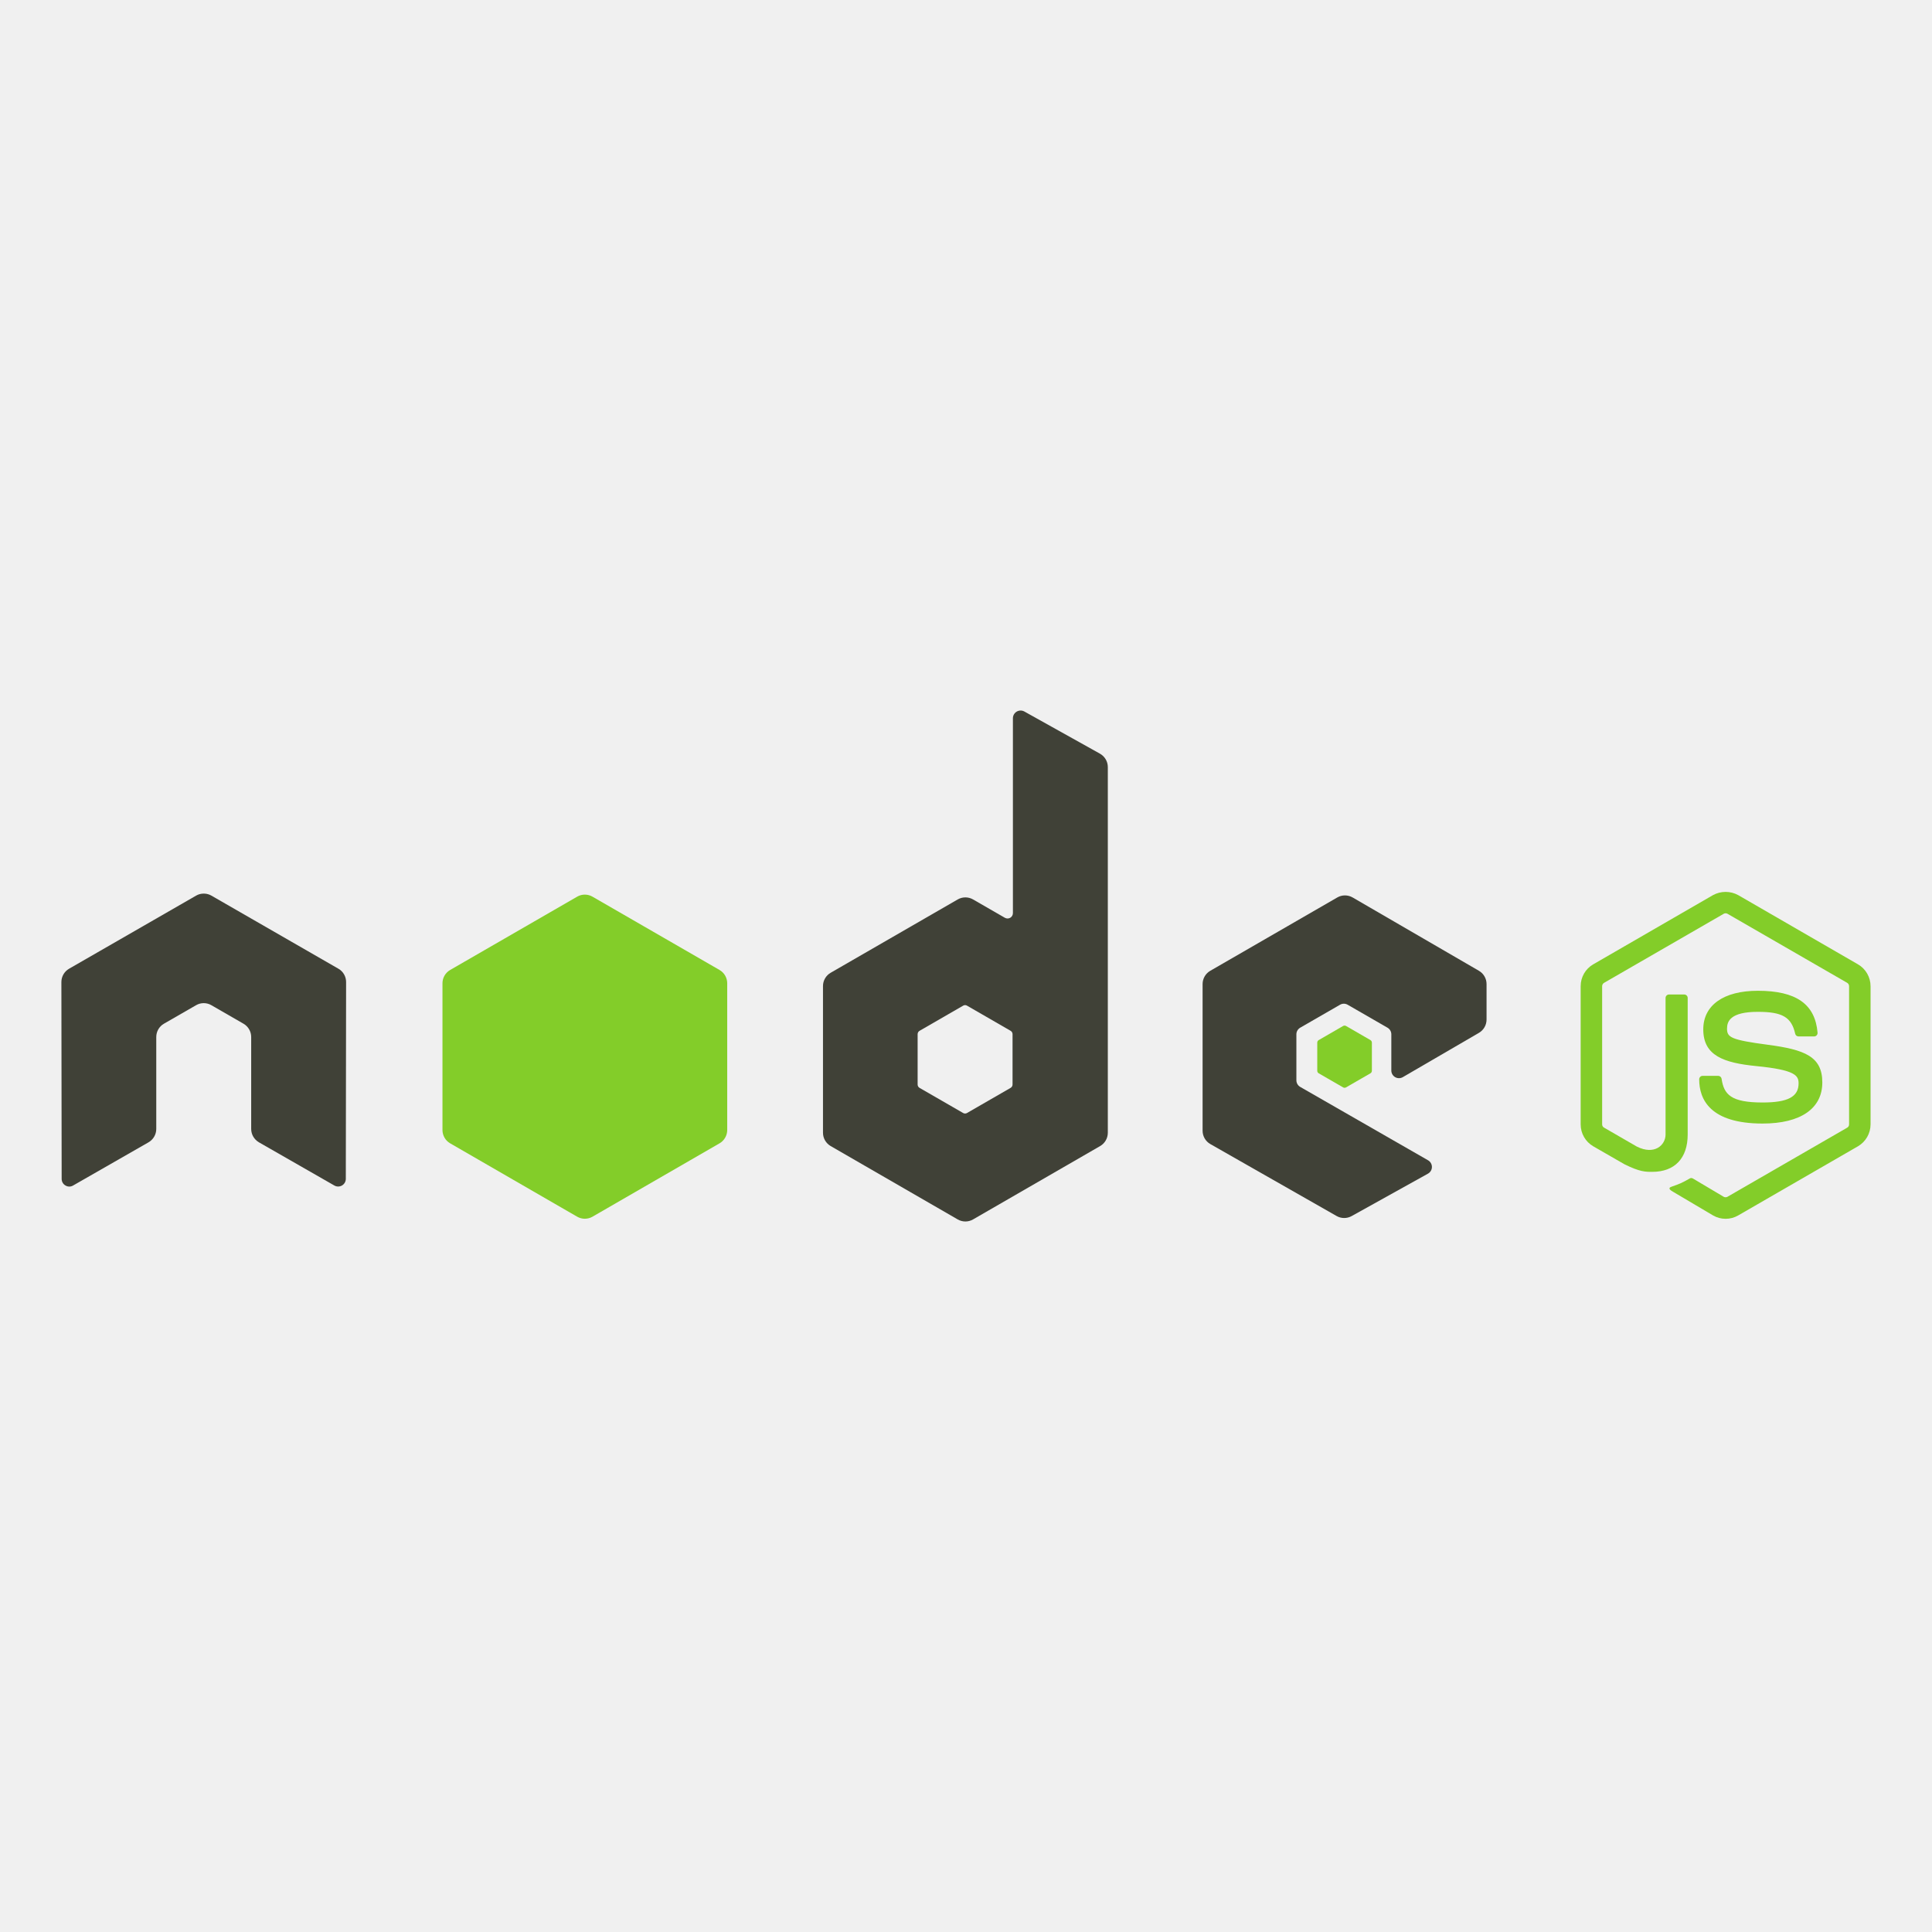
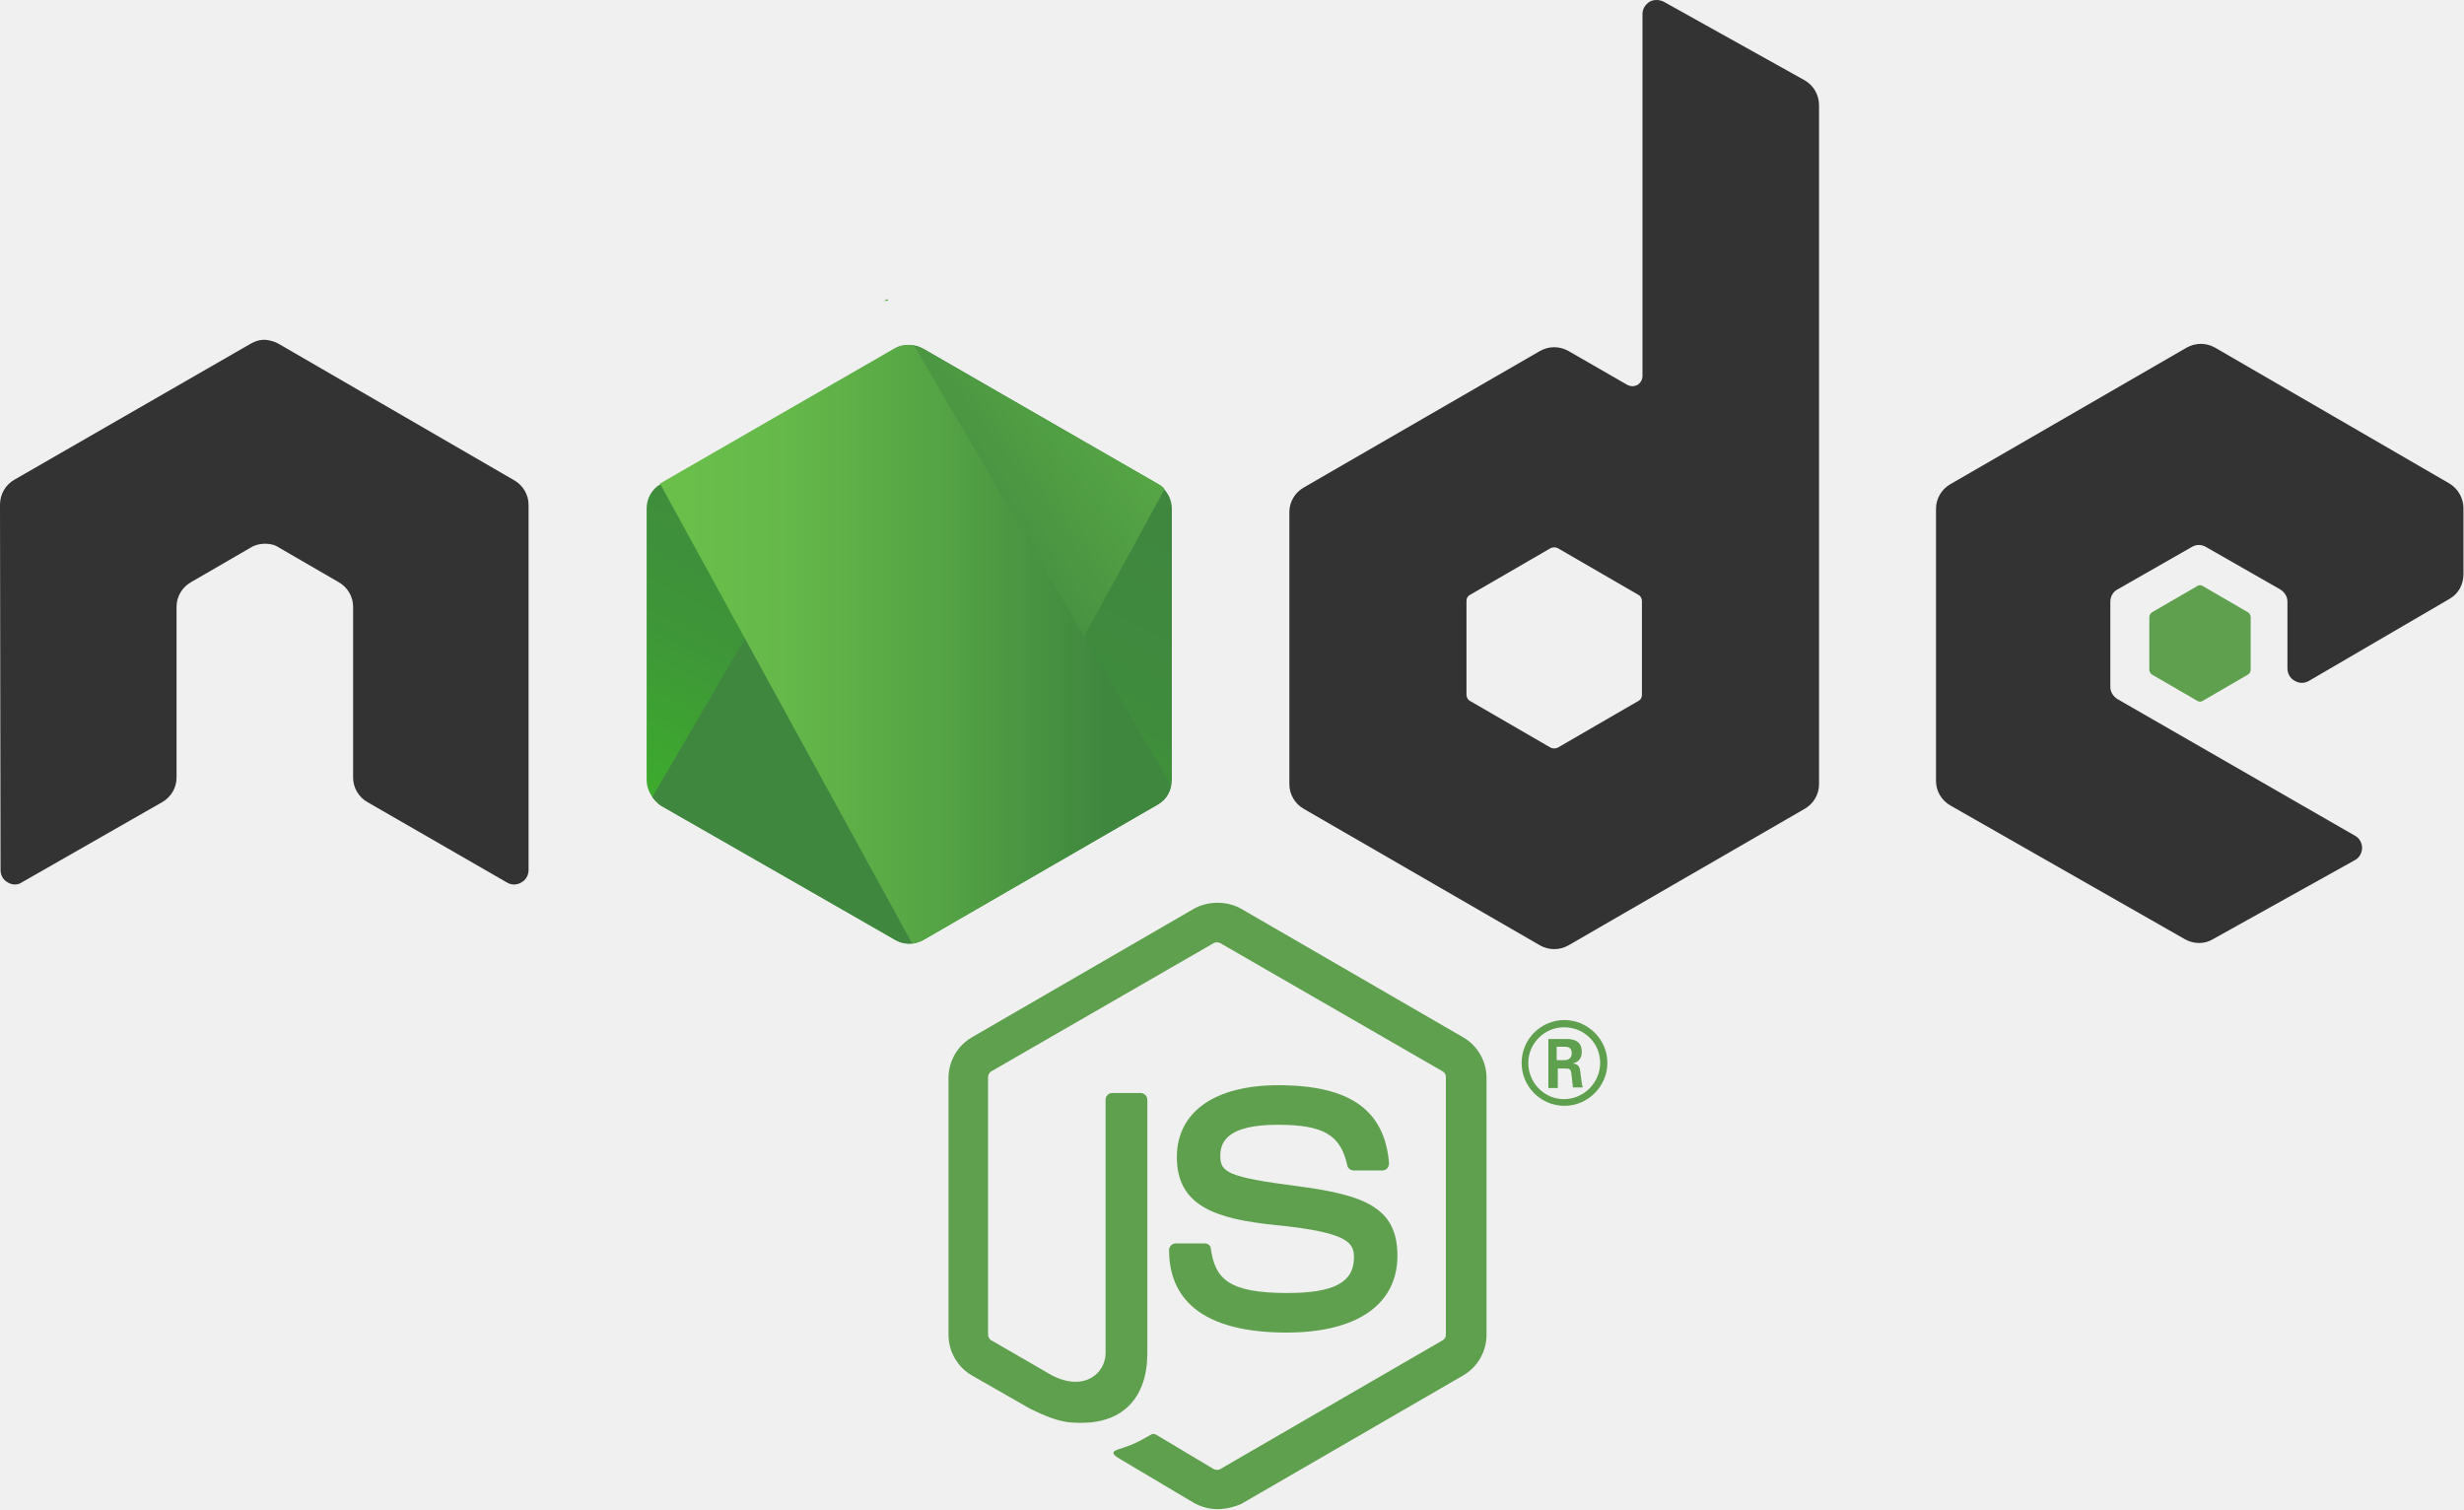
- <svg xmlns="http://www.w3.org/2000/svg" viewBox="0 0 128 128">
-   <path fill="#83CD29" d="M114.325 80.749c-.29 0-.578-.076-.832-.224l-2.65-1.568c-.396-.221-.203-.3-.072-.345.528-.184.635-.227 1.198-.545.059-.033.136-.021.197.015l2.035 1.209a.261.261 0 00.246 0l7.937-4.581a.248.248 0 00.122-.215v-9.16a.256.256 0 00-.123-.219l-7.934-4.577a.254.254 0 00-.245 0l-7.933 4.578a.259.259 0 00-.125.218v9.16c0 .088.049.171.125.212l2.174 1.257c1.18.589 1.903-.105 1.903-.803v-9.045c0-.127.103-.228.23-.228h1.007c.125 0 .229.101.229.228v9.045c0 1.574-.857 2.477-2.35 2.477-.459 0-.82 0-1.828-.496l-2.081-1.198a1.676 1.676 0 01-.832-1.448v-9.16c0-.595.317-1.15.832-1.446l7.937-4.587a1.743 1.743 0 011.667 0l7.937 4.587c.514.297.833.852.833 1.446v9.16a1.68 1.68 0 01-.833 1.448l-7.937 4.582a1.651 1.651 0 01-.834.223m2.453-6.311c-3.475 0-4.202-1.595-4.202-2.932a.23.23 0 01.23-.229h1.026a.23.23 0 01.228.194c.154 1.045.617 1.572 2.718 1.572 1.671 0 2.383-.378 2.383-1.266 0-.512-.202-.891-2.8-1.146-2.172-.215-3.515-.694-3.515-2.433 0-1.601 1.35-2.557 3.612-2.557 2.543 0 3.801.883 3.96 2.777a.235.235 0 01-.06.176.236.236 0 01-.168.073h-1.031a.228.228 0 01-.223-.179c-.248-1.1-.848-1.451-2.479-1.451-1.825 0-2.037.637-2.037 1.112 0 .577.25.745 2.715 1.071 2.439.323 3.598.779 3.598 2.494.001 1.733-1.441 2.724-3.955 2.724" />
-   <path fill="#404137" d="M97.982 68.43c.313-.183.506-.517.506-.88v-2.354c0-.362-.192-.696-.506-.879l-8.364-4.856a1.017 1.017 0 00-1.019-.002l-8.416 4.859a1.018 1.018 0 00-.508.88v9.716c0 .365.196.703.514.884l8.363 4.765c.308.177.686.178.997.006l5.058-2.812a.508.508 0 00.006-.885l-8.468-4.86a.507.507 0 01-.256-.44v-3.046c0-.182.097-.349.254-.439l2.637-1.52a.505.505 0 01.507 0l2.637 1.52a.507.507 0 01.255.439v2.396a.507.507 0 00.764.44l5.039-2.932" />
-   <path fill="#83CD29" d="M88.984 67.974a.2.2 0 01.195 0l1.615.933c.06.035.097.1.097.169v1.865c0 .07-.037.134-.097.169l-1.615.932a.194.194 0 01-.195 0l-1.614-.932a.194.194 0 01-.098-.169v-1.865c0-.069.037-.134.098-.169l1.614-.933" />
-   <path fill="#404137" d="M67.083 71.854c0 .09-.048.174-.127.22l-2.89 1.666a.251.251 0 01-.254 0l-2.89-1.666a.255.255 0 01-.127-.22v-3.338c0-.09.049-.175.127-.221l2.89-1.668a.248.248 0 01.255 0l2.891 1.668a.258.258 0 01.126.221v3.338zm.781-24.716a.511.511 0 00-.756.444v12.915a.359.359 0 01-.177.308.359.359 0 01-.356 0l-2.108-1.215a1.017 1.017 0 00-1.015 0l-8.418 4.858a1.018 1.018 0 00-.509.881v9.719c0 .363.194.698.508.881l8.418 4.861c.314.182.702.182 1.017 0l8.42-4.861a1.02 1.02 0 00.508-.881V50.821c0-.368-.2-.708-.521-.888l-5.011-2.795" />
-   <path fill="#83CD29" d="M38.238 59.407a1.014 1.014 0 011.016 0l8.418 4.857c.314.182.508.518.508.881v9.722c0 .363-.194.699-.508.881l-8.417 4.861a1.02 1.02 0 01-1.017 0l-8.415-4.861a1.02 1.02 0 01-.508-.881v-9.723c0-.362.194-.698.508-.88l8.415-4.857" />
-   <path fill="#404137" d="M22.93 65.064c0-.366-.192-.702-.508-.883l-8.415-4.843a.99.99 0 00-.464-.133h-.087a.993.993 0 00-.464.133l-8.416 4.843a1.02 1.02 0 00-.509.883l.018 13.04c0 .182.095.351.254.439a.487.487 0 00.505 0l5-2.864c.316-.188.509-.519.509-.882v-6.092c0-.364.192-.699.507-.881l2.13-1.226a.994.994 0 01.508-.137c.174 0 .352.044.507.137l2.128 1.226c.315.182.509.517.509.881v6.092c0 .363.195.696.509.882l5 2.864a.508.508 0 00.76-.439l.019-13.04" />
+ <svg xmlns="http://www.w3.org/2000/svg" width="289" height="177" viewBox="0 0 289 177" fill="none">
+   <g clip-path="url(#clip0_52_4758)">
+     <path d="M142.802 177C141.822 177 140.907 176.739 140.058 176.281L131.37 171.12C130.063 170.401 130.717 170.14 131.108 170.009C132.872 169.421 133.199 169.29 135.028 168.245C135.224 168.114 135.485 168.179 135.681 168.31L142.344 172.296C142.606 172.426 142.932 172.426 143.128 172.296L169.193 157.203C169.455 157.072 169.585 156.811 169.585 156.484V126.363C169.585 126.037 169.455 125.775 169.193 125.645L143.128 110.617C142.867 110.486 142.54 110.486 142.344 110.617L116.28 125.645C116.018 125.775 115.888 126.102 115.888 126.363V156.484C115.888 156.745 116.018 157.072 116.28 157.203L123.4 161.319C127.254 163.279 129.671 160.992 129.671 158.705V128.977C129.671 128.585 129.998 128.193 130.455 128.193H133.787C134.179 128.193 134.571 128.519 134.571 128.977V158.705C134.571 163.867 131.762 166.873 126.862 166.873C125.36 166.873 124.184 166.873 120.852 165.239L113.993 161.319C112.295 160.339 111.25 158.509 111.25 156.549V126.429C111.25 124.468 112.295 122.639 113.993 121.659L140.058 106.566C141.691 105.651 143.912 105.651 145.545 106.566L171.61 121.659C173.309 122.639 174.354 124.468 174.354 126.429V156.549C174.354 158.509 173.309 160.339 171.61 161.319L145.545 176.412C144.761 176.739 143.782 177 142.802 177Z" fill="#5FA04E" />
+     <path d="M150.902 156.288C139.47 156.288 137.118 151.061 137.118 146.618C137.118 146.226 137.445 145.834 137.902 145.834H141.299C141.691 145.834 142.018 146.095 142.018 146.487C142.54 149.95 144.043 151.649 150.967 151.649C156.455 151.649 158.806 150.408 158.806 147.467C158.806 145.769 158.153 144.527 149.595 143.678C142.475 142.959 138.033 141.391 138.033 135.707C138.033 130.414 142.475 127.278 149.922 127.278C158.284 127.278 162.399 130.153 162.922 136.425C162.922 136.621 162.856 136.817 162.726 137.013C162.595 137.144 162.399 137.275 162.203 137.275H158.741C158.414 137.275 158.088 137.013 158.022 136.687C157.238 133.093 155.213 131.917 149.857 131.917C143.847 131.917 143.128 134.008 143.128 135.576C143.128 137.471 143.977 138.059 152.078 139.104C160.113 140.149 163.902 141.652 163.902 147.271C163.902 153.021 159.133 156.288 150.902 156.288Z" fill="#5FA04E" />
+     <path d="M188.529 124.664C188.529 127.409 186.243 129.695 183.499 129.695C180.756 129.695 178.469 127.474 178.469 124.664C178.469 121.79 180.821 119.633 183.499 119.633C186.178 119.633 188.529 121.855 188.529 124.664ZM179.253 124.664C179.253 127.017 181.148 128.911 183.434 128.911C185.786 128.911 187.68 126.951 187.68 124.664C187.68 122.312 185.786 120.483 183.434 120.483C181.213 120.483 179.253 122.312 179.253 124.664ZM181.605 121.855H183.565C184.218 121.855 185.524 121.855 185.524 123.358C185.524 124.403 184.871 124.599 184.479 124.73C185.263 124.795 185.328 125.318 185.394 126.037C185.459 126.494 185.524 127.278 185.655 127.539H184.479C184.479 127.278 184.283 125.841 184.283 125.775C184.218 125.449 184.087 125.318 183.695 125.318H182.715V127.605H181.605V121.855ZM182.65 124.338H183.499C184.218 124.338 184.349 123.815 184.349 123.554C184.349 122.77 183.826 122.77 183.499 122.77H182.585V124.338H182.65Z" fill="#5FA04E" />
+     <path fill-rule="evenodd" clip-rule="evenodd" d="M61.994 59.196C61.994 58.02 61.341 56.909 60.295 56.321L32.663 40.313C32.206 40.052 31.683 39.921 31.16 39.856C31.095 39.856 30.899 39.856 30.899 39.856C30.376 39.856 29.854 40.052 29.396 40.313L1.698 56.256C0.653 56.844 0 57.955 0 59.196L0.065 102.058C0.065 102.646 0.392 103.234 0.915 103.495C1.437 103.822 2.09 103.822 2.548 103.495L19.01 94.086C20.055 93.498 20.708 92.388 20.708 91.212V71.153C20.708 69.977 21.361 68.866 22.407 68.278L29.396 64.227C29.919 63.9 30.507 63.77 31.095 63.77C31.683 63.77 32.271 63.9 32.728 64.227L39.718 68.278C40.763 68.866 41.416 69.977 41.416 71.153V91.212C41.416 92.388 42.07 93.498 43.115 94.086L59.446 103.495C59.969 103.822 60.622 103.822 61.145 103.495C61.667 103.234 61.994 102.646 61.994 102.058V59.196Z" fill="#333333" />
+     <path fill-rule="evenodd" clip-rule="evenodd" d="M195.127 0.196C194.605 -0.065 193.951 -0.065 193.494 0.196C192.972 0.523 192.645 1.045 192.645 1.633V44.103C192.645 44.495 192.449 44.887 192.057 45.148C191.665 45.344 191.273 45.344 190.881 45.148L183.957 41.163C182.911 40.575 181.67 40.575 180.625 41.163L152.927 57.17C151.882 57.759 151.229 58.869 151.229 60.045V91.996C151.229 93.172 151.882 94.282 152.927 94.87L180.625 110.878C181.67 111.466 182.911 111.466 183.957 110.878L211.655 94.87C212.7 94.282 213.353 93.172 213.353 91.996V12.349C213.353 11.107 212.7 9.997 211.655 9.409L195.127 0.196ZM192.58 81.476C192.58 81.803 192.449 82.064 192.188 82.195L182.715 87.683C182.454 87.814 182.127 87.814 181.866 87.683L172.394 82.195C172.133 82.064 172.002 81.737 172.002 81.476V70.499C172.002 70.173 172.133 69.911 172.394 69.781L181.866 64.292C182.127 64.162 182.454 64.162 182.715 64.292L192.188 69.781C192.449 69.911 192.58 70.238 192.58 70.499V81.476Z" fill="#333333" />
+     <path fill-rule="evenodd" clip-rule="evenodd" d="M287.301 70.238C288.347 69.65 288.935 68.539 288.935 67.363V59.588C288.935 58.412 288.281 57.301 287.301 56.713L259.799 40.771C258.754 40.183 257.513 40.183 256.468 40.771L228.77 56.779C227.725 57.367 227.071 58.477 227.071 59.653V91.603C227.071 92.78 227.725 93.89 228.77 94.478L256.272 110.159C257.317 110.748 258.558 110.748 259.538 110.159L276.196 100.882C276.719 100.62 277.045 100.032 277.045 99.444C277.045 98.856 276.719 98.268 276.196 98.007L248.367 81.999C247.845 81.672 247.518 81.15 247.518 80.561V70.565C247.518 69.977 247.845 69.389 248.367 69.127L257.056 64.162C257.578 63.835 258.232 63.835 258.754 64.162L267.442 69.127C267.965 69.454 268.292 69.977 268.292 70.565V78.405C268.292 78.993 268.618 79.581 269.141 79.843C269.664 80.169 270.317 80.169 270.839 79.843L287.301 70.238Z" fill="#333333" />
+     <path fill-rule="evenodd" clip-rule="evenodd" d="M257.709 68.735C257.905 68.605 258.166 68.605 258.362 68.735L263.653 71.806C263.849 71.937 263.98 72.133 263.98 72.394V78.536C263.98 78.797 263.849 78.993 263.653 79.124L258.362 82.195C258.166 82.326 257.905 82.326 257.709 82.195L252.417 79.124C252.221 78.993 252.091 78.797 252.091 78.536V72.394C252.091 72.133 252.221 71.937 252.417 71.806L257.709 68.735Z" fill="#5FA04E" />
+     <path d="M108.31 40.901C107.264 40.313 106.023 40.313 104.978 40.901L77.476 56.779C76.431 57.367 75.843 58.477 75.843 59.653V91.473C75.843 92.649 76.496 93.76 77.476 94.348L104.978 110.225C106.023 110.813 107.264 110.813 108.31 110.225L135.812 94.348C136.857 93.76 137.445 92.649 137.445 91.473V59.653C137.445 58.477 136.791 57.367 135.812 56.779L108.31 40.901Z" fill="url(#paint0_linear_52_4758)" />
+     <path d="M135.877 56.779L108.244 40.901C107.983 40.771 107.656 40.64 107.395 40.575L76.5 93.5C76.761 93.827 77.173 94.304 77.5 94.5L104.978 110.225C105.762 110.682 106.676 110.813 107.526 110.551L136.595 57.367C136.399 57.105 136.138 56.909 135.877 56.779Z" fill="url(#paint1_linear_52_4758)" />
+     <path d="M104.063 35.086L103.671 35.282H104.194L104.063 35.086Z" fill="url(#paint2_linear_52_4758)" />
+     <path d="M135.809 94.348C136.593 93.89 137.3 93.033 137.3 92L107.196 40.509C106.412 40.379 105.563 40.444 104.844 40.901L77.408 56.713L107 110.682C107.392 110.617 107.849 110.486 108.241 110.29L135.809 94.348Z" fill="url(#paint3_linear_52_4758)" />
+   </g>
+   <defs>
+     <linearGradient id="paint0_linear_52_4758" x1="117.844" y1="52.726" x2="92.971" y2="103.459" gradientUnits="userSpaceOnUse">
+       <stop stop-color="#3F873F" />
+       <stop offset="0.33" stop-color="#3F8B3D" />
+       <stop offset="0.637" stop-color="#3E9638" />
+       <stop offset="0.934" stop-color="#3DA92E" />
+       <stop offset="1" stop-color="#3DAE2B" />
+     </linearGradient>
+     <linearGradient id="paint1_linear_52_4758" x1="102.464" y1="79.278" x2="172.246" y2="27.73" gradientUnits="userSpaceOnUse">
+       <stop offset="0.138" stop-color="#3F873F" />
+       <stop offset="0.402" stop-color="#52A044" />
+       <stop offset="0.713" stop-color="#64B749" />
+       <stop offset="0.908" stop-color="#6ABF4B" />
+     </linearGradient>
+     <linearGradient id="paint2_linear_52_4758" x1="74.834" y1="35.163" x2="138.473" y2="35.163" gradientUnits="userSpaceOnUse">
+       <stop offset="0.092" stop-color="#6ABF4B" />
+       <stop offset="0.287" stop-color="#64B749" />
+       <stop offset="0.598" stop-color="#52A044" />
+       <stop offset="0.862" stop-color="#3F873F" />
+     </linearGradient>
+     <linearGradient id="paint3_linear_52_4758" x1="74.835" y1="75.553" x2="138.473" y2="75.553" gradientUnits="userSpaceOnUse">
+       <stop offset="0.092" stop-color="#6ABF4B" />
+       <stop offset="0.287" stop-color="#64B749" />
+       <stop offset="0.598" stop-color="#52A044" />
+       <stop offset="0.862" stop-color="#3F873F" />
+     </linearGradient>
+     <clipPath id="clip0_52_4758">
+       <rect width="289" height="177" fill="white" />
+     </clipPath>
+   </defs>
</svg>
